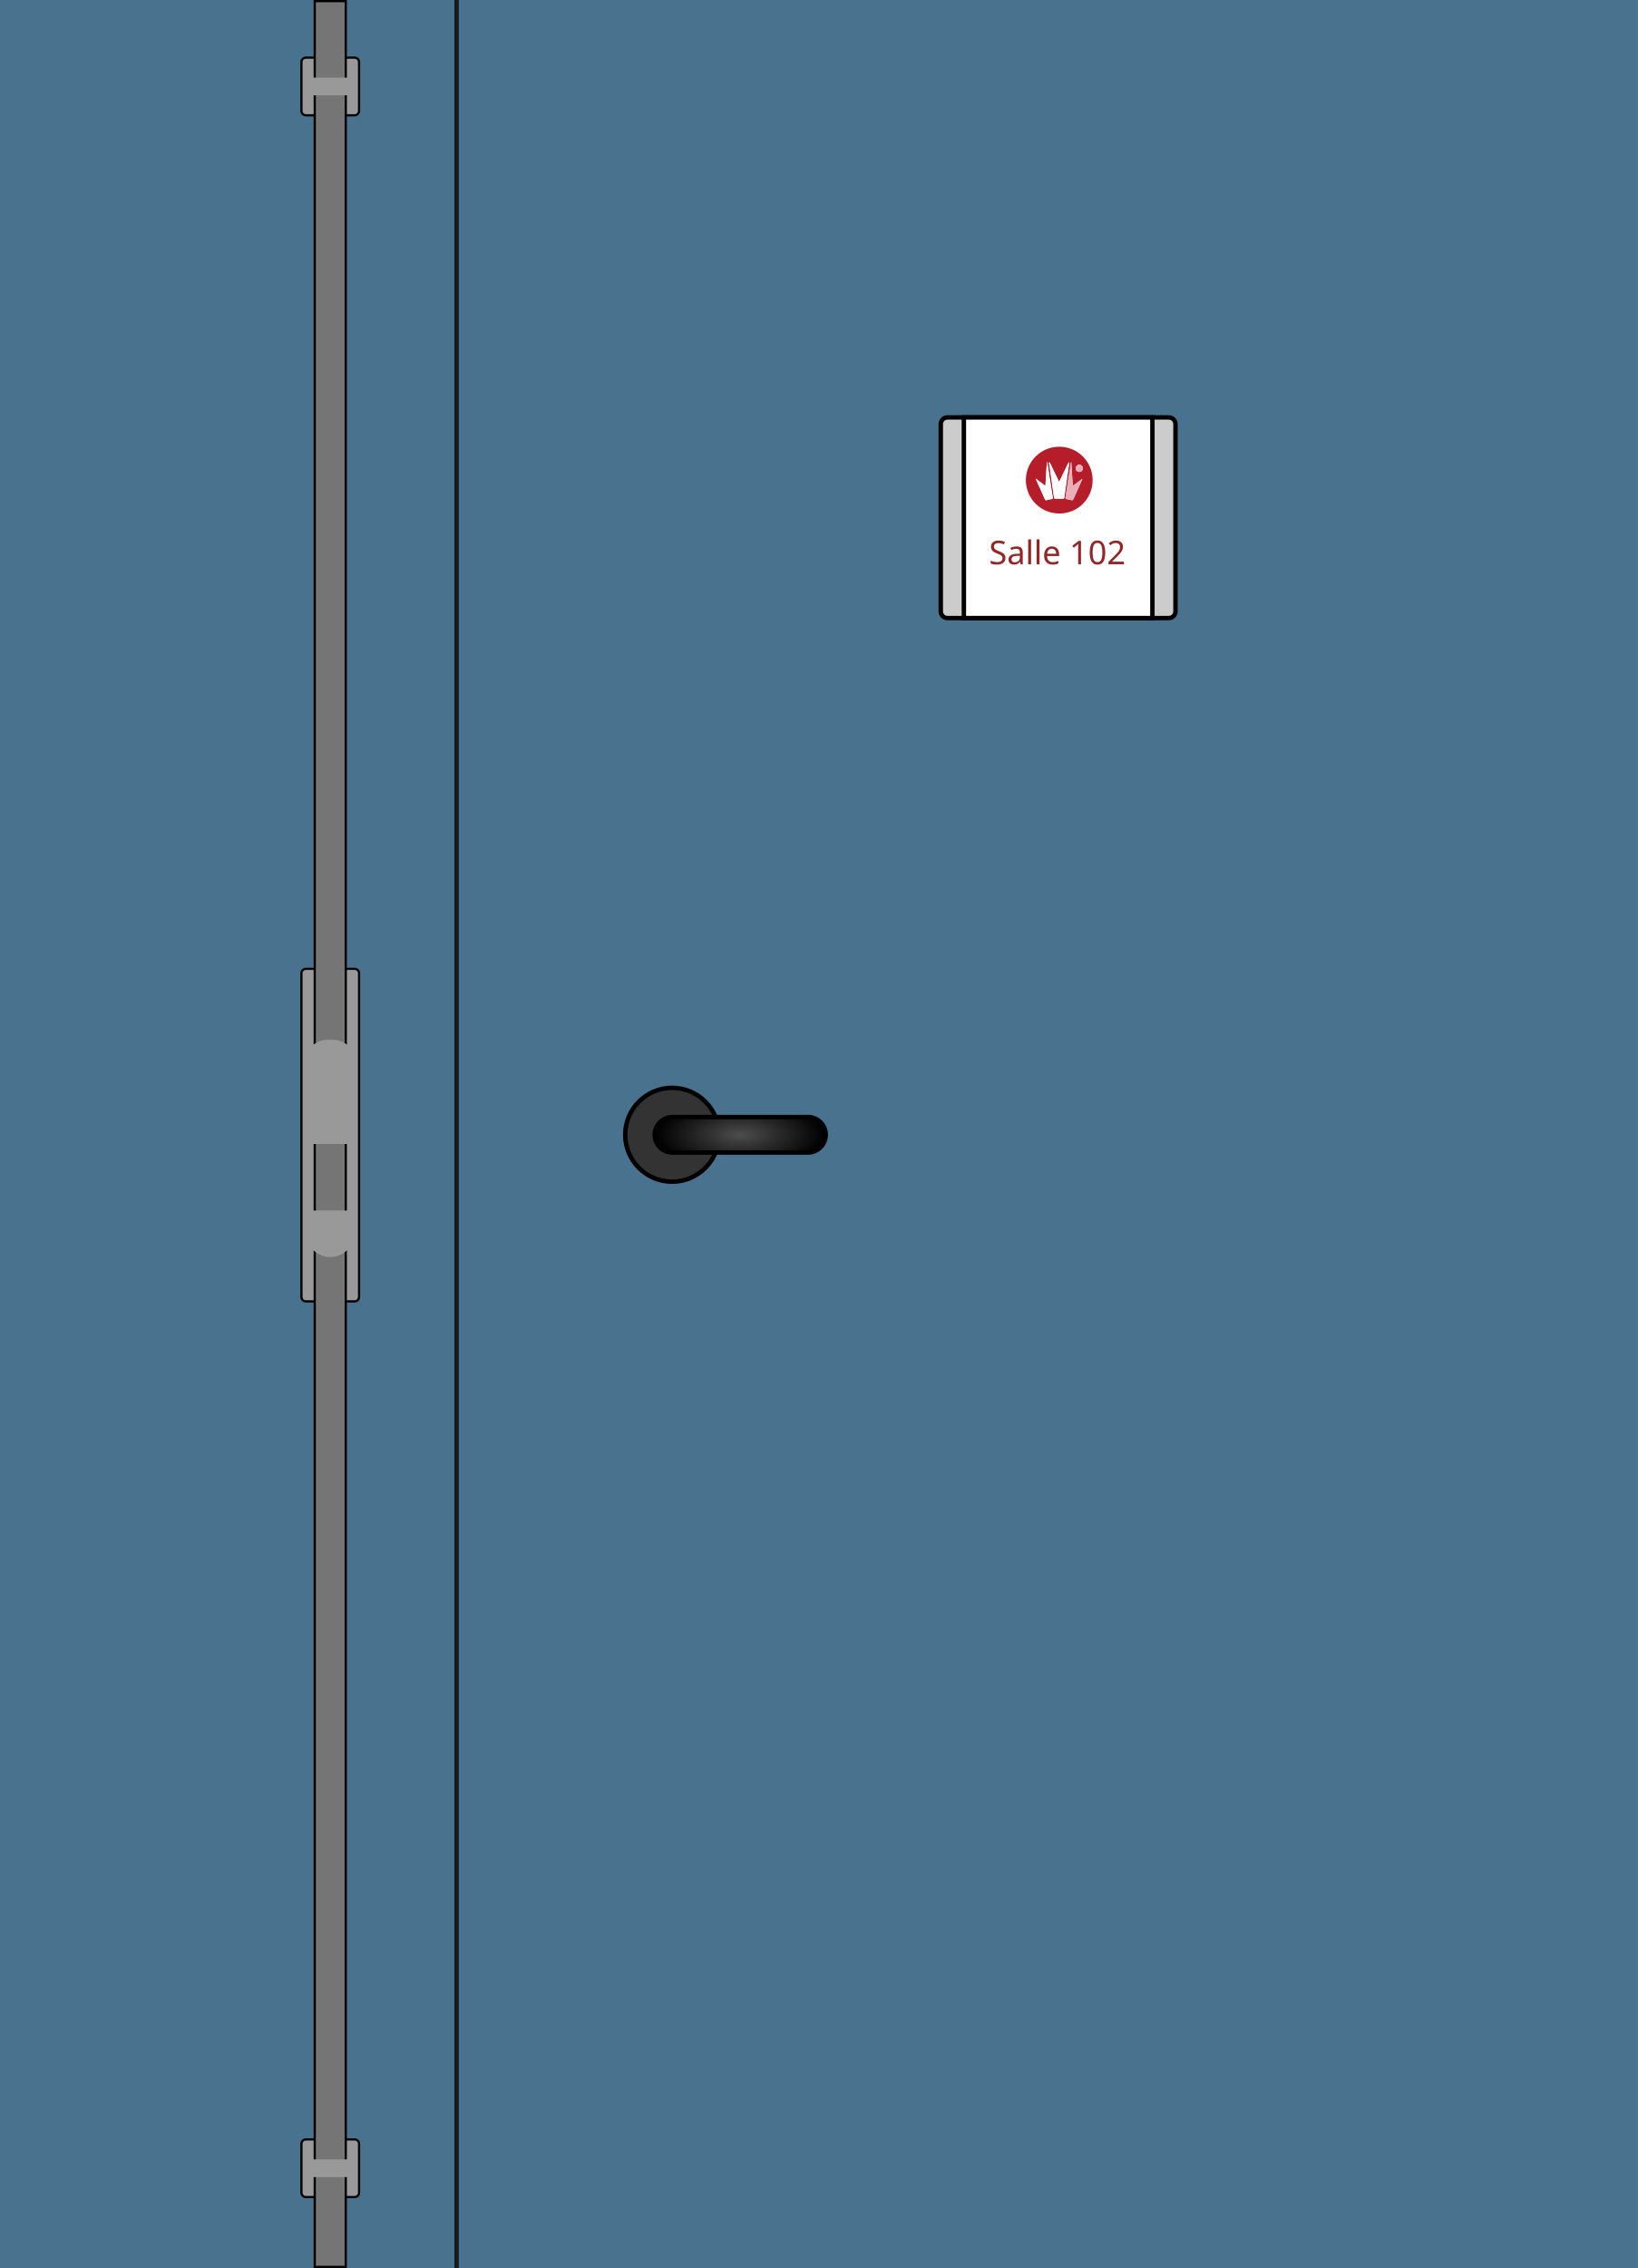
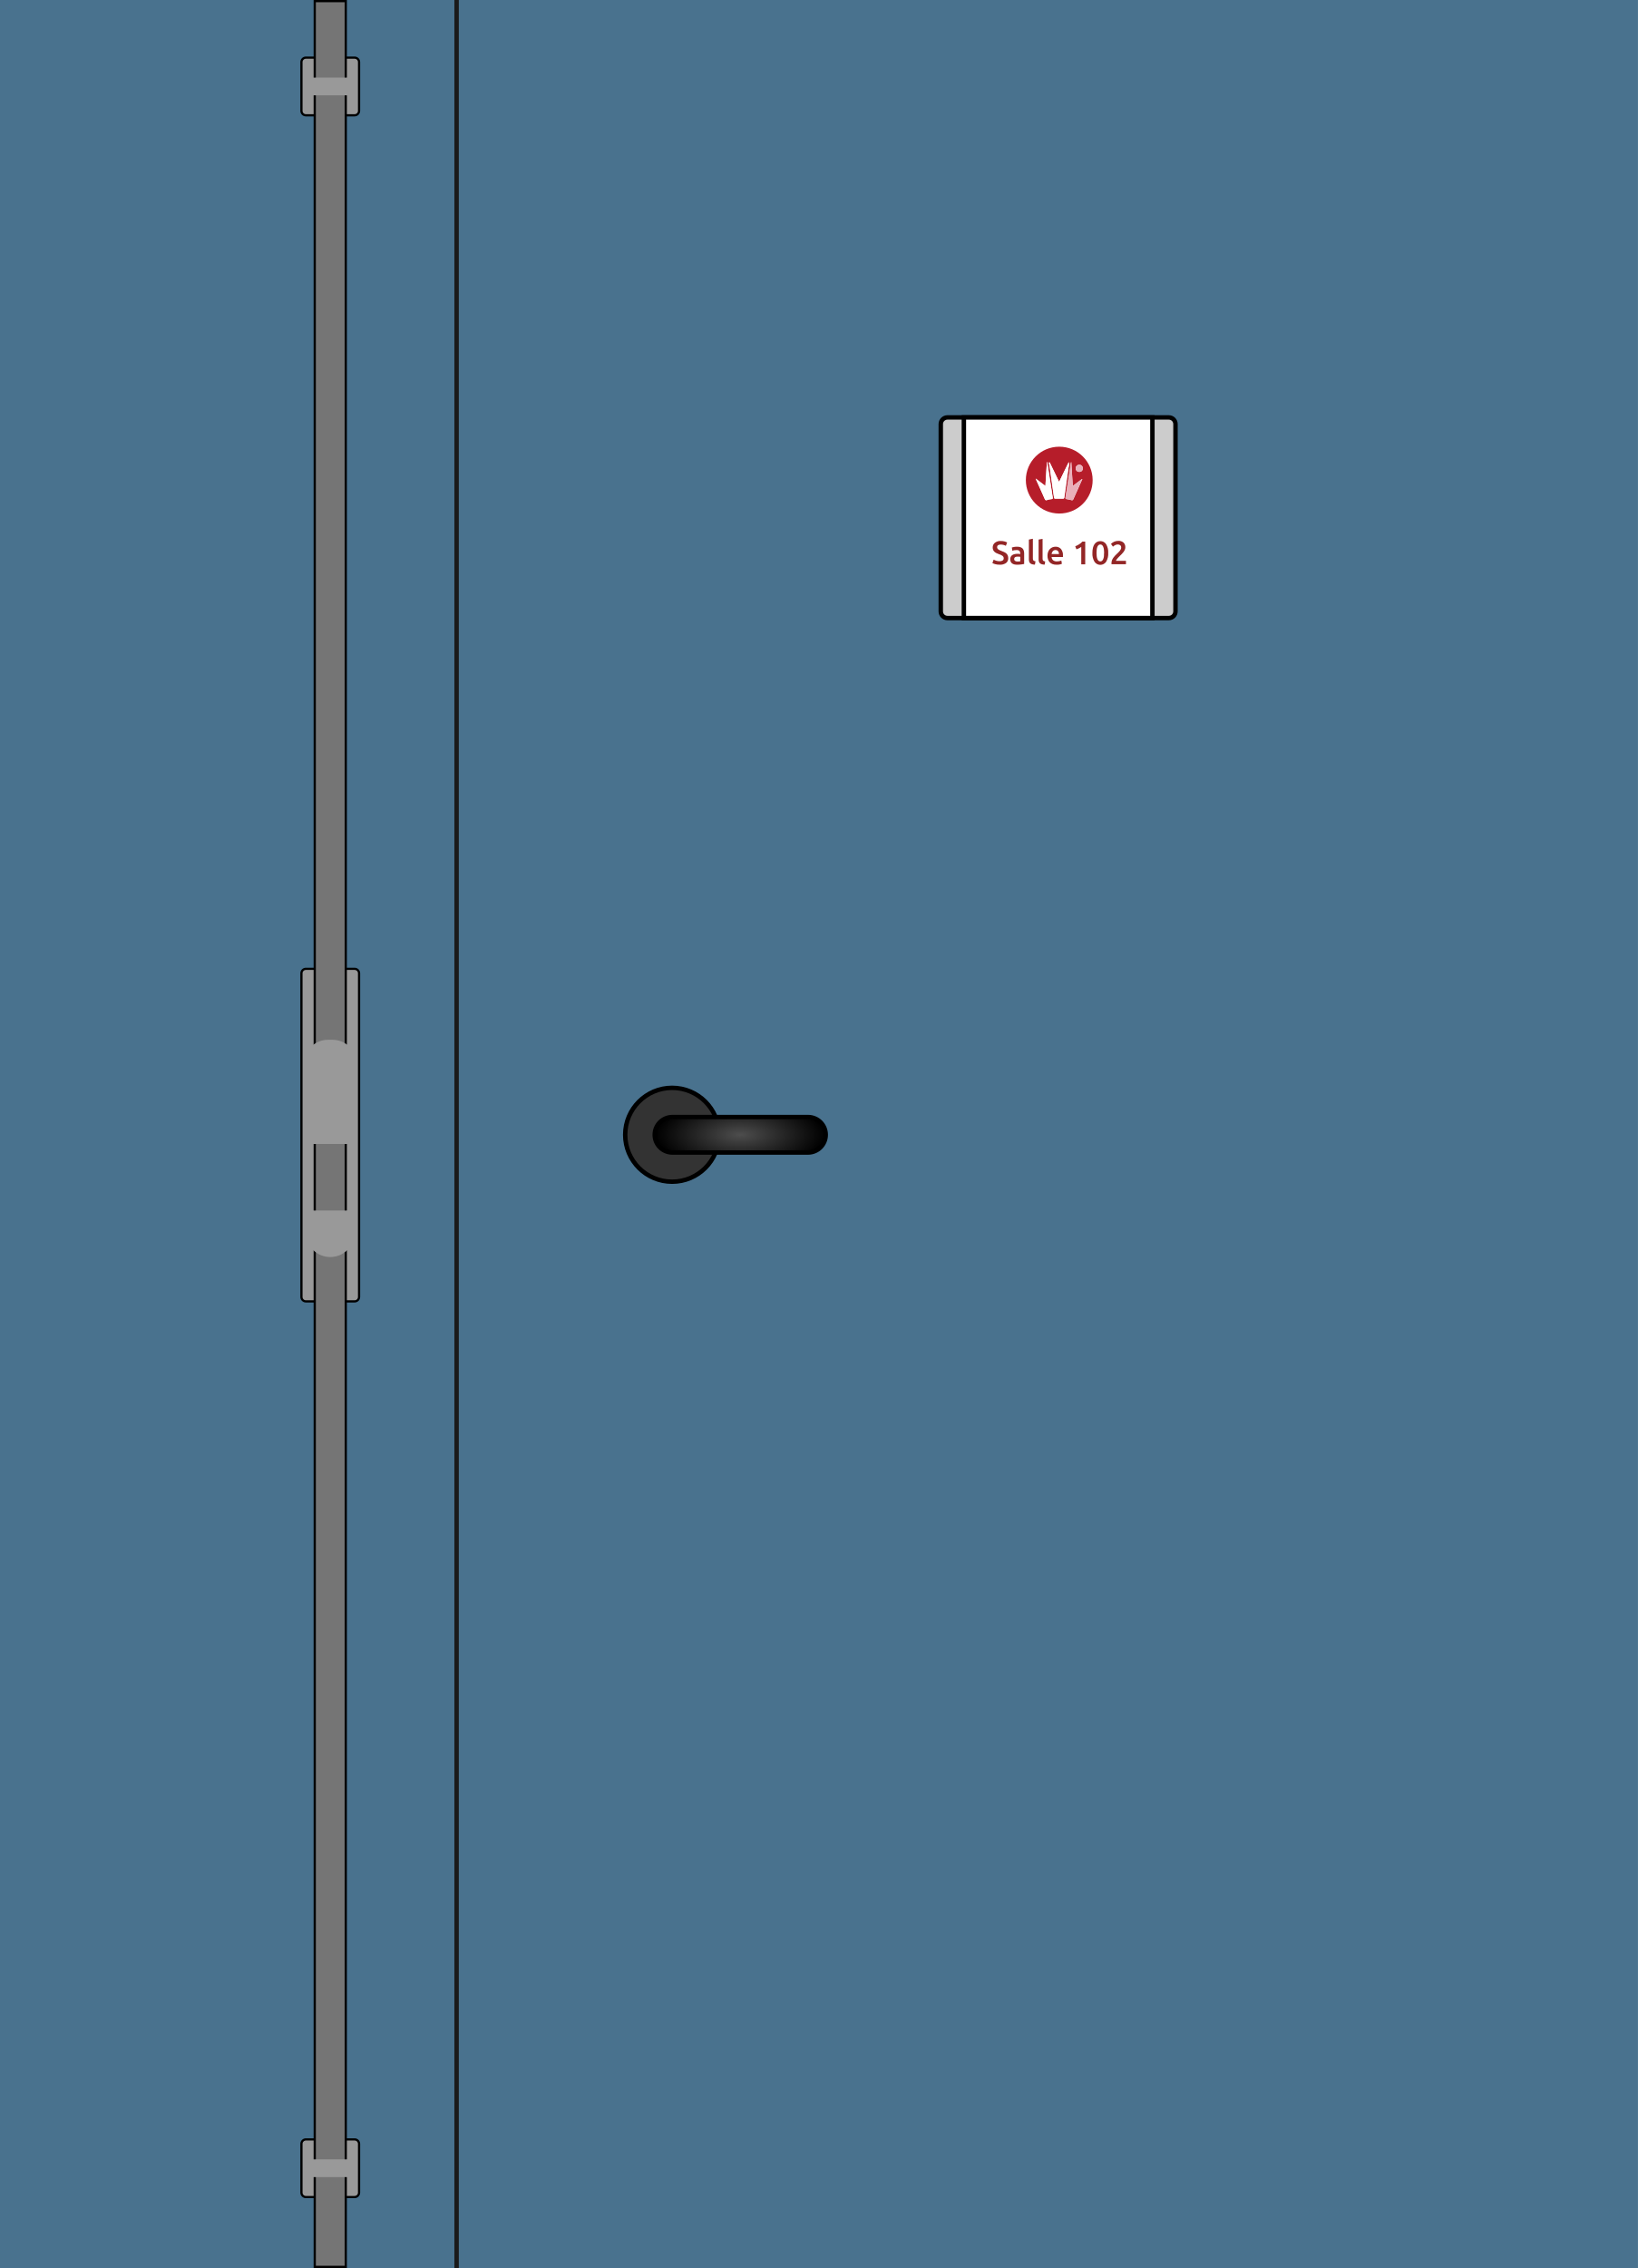
<svg xmlns="http://www.w3.org/2000/svg" id="Calque_1" data-name="Calque 1" viewBox="0 0 739 1023">
  <defs>
    <style>
      .cls-1, .cls-12 {
        fill: none;
      }

      .cls-2 {
        fill: #49728e;
      }

      .cls-3 {
        fill: #333;
      }

      .cls-13, .cls-14, .cls-3, .cls-4, .cls-5, .cls-6 {
        stroke: #000;
      }

      .cls-12, .cls-13, .cls-14, .cls-3, .cls-4, .cls-5, .cls-6 {
        stroke-miterlimit: 10;
      }

      .cls-12, .cls-3, .cls-4, .cls-5, .cls-6 {
        stroke-width: 2px;
      }

      .cls-4 {
        fill: url(#Dégradé_sans_nom_14);
      }

      .cls-5 {
        fill: #ccc;
      }

      .cls-6 {
        fill: #fff;
      }

      .cls-7 {
        clip-path: url(#clip-path);
      }

      .cls-8 {
        fill: #b61d2a;
      }

      .cls-9 {
        fill: #fffefe;
      }

      .cls-10 {
        fill: #e9afb9;
      }

      .cls-11 {
-         font-size: 14.8px;
        fill: #932626;
-         font-family: Ubuntu-Medium, Ubuntu;
      }

      .cls-12 {
        stroke: #1a1a1a;
      }

      .cls-13, .cls-15 {
        fill: #999;
      }

      .cls-14 {
        fill: #757575;
      }
    </style>
    <radialGradient id="Dégradé_sans_nom_14" data-name="Dégradé sans nom 14" cx="333.97" cy="511.85" r="38.33" gradientTransform="translate(0 307.11) scale(1 0.4)" gradientUnits="userSpaceOnUse">
      <stop offset="0" stop-color="#4d4d4d" />
      <stop offset="1" />
    </radialGradient>
    <clipPath id="clip-path" transform="translate(0 0)">
      <rect class="cls-1" x="462.77" y="201.49" width="30.14" height="30.14" />
    </clipPath>
  </defs>
  <rect class="cls-2" x="216.5" width="522.5" height="1023" />
  <rect class="cls-2" width="250" height="1023" />
  <circle class="cls-3" cx="303.24" cy="511.85" r="21.17" />
  <rect class="cls-4" x="295.39" y="503.85" width="77.16" height="16.01" rx="8" ry="8" />
  <rect class="cls-5" x="424.45" y="188.28" width="105.89" height="90.5" rx="3" ry="3" />
  <rect class="cls-6" x="434.87" y="188.28" width="85.06" height="90.5" />
  <g>
    <g class="cls-7">
      <path class="cls-8" d="M488.54,211.29a1.59,1.59,0,0,0-1.58-1.67,1.63,1.63,0,0,0-1.64,1.63,1.56,1.56,0,0,0,1.56,1.6,1.52,1.52,0,0,0,1.66-1.56Zm-5.17-2.82h-.13c0,.14-.08.27-.1.41q-1.21,7.8-2.41,15.6c-.06.41.05.57.48.64a14,14,0,0,1,2.16.46c.52.16.72,0,.92-.46.78-1.82,1.62-3.61,2.43-5.42l1.6-3.58-.13-.08L484,219.2l-.67-10.73Zm-16.09,7.41c.16.4.23.58.31.76,1.26,2.8,2.55,5.58,3.77,8.4.27.62.52.7,1.11.48a7.34,7.34,0,0,1,1.9-.4c.58,0,.67-.26.59-.78-.6-3.76-1.17-7.53-1.75-11.3-.24-1.54-.48-3.07-.72-4.61h-.16l-.66,10.75-4.38-3.32Zm10.57,1.48-2.17-4.49q-1-2-1.94-4c-.07-.15-.14-.39-.35-.33s-.15.32-.11.51c.11.49.22,1,.3,1.47q1,6.9,1.95,13.8c.06.44.16.6.64.58,1.12,0,2.25,0,3.37,0,.48,0,.58-.14.64-.58.62-4.45,1.29-8.9,1.9-13.36a5.21,5.21,0,0,0,.12-2.56l-4.35,8.94Zm0,14.27a15.07,15.07,0,1,1,15.12-15.11,15,15,0,0,1-15.12,15.11Z" transform="translate(0 0)" />
    </g>
    <path class="cls-9" d="M477.84,217.36l4.35-8.94a5.21,5.21,0,0,1-.12,2.56c-.61,4.46-1.28,8.9-1.9,13.36-.06.44-.17.6-.64.58-1.12,0-2.25,0-3.37,0-.48,0-.58-.14-.64-.58q-.95-6.9-1.95-13.8c-.07-.49-.19-1-.3-1.47,0-.2-.17-.43.11-.51s.28.18.35.33q1,2,1.94,4l2.17,4.49Z" transform="translate(0 0)" />
    <path class="cls-9" d="M467.27,215.88l4.38,3.32.66-10.75h.16c.24,1.53.48,3.07.72,4.61.58,3.77,1.15,7.54,1.75,11.3.08.52,0,.74-.59.78a7.34,7.34,0,0,0-1.9.4c-.59.21-.84.13-1.11-.48-1.22-2.82-2.51-5.6-3.77-8.4-.08-.18-.15-.36-.31-.76Z" transform="translate(0 0)" />
    <path class="cls-10" d="M483.36,208.47,484,219.2l4.16-3.16.13.08-1.6,3.58c-.81,1.81-1.65,3.6-2.43,5.42-.21.48-.4.62-.92.46a14,14,0,0,0-2.16-.46c-.43-.06-.55-.23-.48-.64q1.21-7.8,2.41-15.6c0-.14.07-.27.1-.41Z" transform="translate(0 0)" />
    <path class="cls-10" d="M488.54,211.29a1.52,1.52,0,0,1-1.66,1.56,1.56,1.56,0,0,1-1.56-1.6,1.63,1.63,0,0,1,1.64-1.63,1.59,1.59,0,0,1,1.58,1.67Z" transform="translate(0 0)" />
  </g>
-   <text class="cls-11" transform="translate(446.2 254.53)">Salle 102</text>
+   <g>
+     <path class="cls-11" d="M450.91,253.14a2.49,2.49,0,0,0,1.47-.34,1.13,1.13,0,0,0,.46-1,1.24,1.24,0,0,0-.16-.64,1.62,1.62,0,0,0-.44-.48,3.74,3.74,0,0,0-.7-.4q-.41-.19-.95-.36t-1-.42a3.46,3.46,0,0,1-.87-.57,2.63,2.63,0,0,1-.61-.81,2.59,2.59,0,0,1-.23-1.14,2.67,2.67,0,0,1,1-2.18,4,4,0,0,1,2.62-.79,6.21,6.21,0,0,1,1.71.21,5.25,5.25,0,0,1,1.18.47l-.58,1.51a4.42,4.42,0,0,0-1.1-.43,5.14,5.14,0,0,0-1.24-.15,2,2,0,0,0-1.18.31,1,1,0,0,0-.42.87,1.15,1.15,0,0,0,.14.58,1.43,1.43,0,0,0,.4.44,3.51,3.51,0,0,0,.61.36q.35.16.76.31.72.27,1.29.54a3.69,3.69,0,0,1,1,.65,2.55,2.55,0,0,1,.6.89,3.29,3.29,0,0,1,.21,1.24,2.57,2.57,0,0,1-1,2.15,4.63,4.63,0,0,1-2.88.76,7.62,7.62,0,0,1-1.16-.08,7.48,7.48,0,0,1-.93-.2,6.35,6.35,0,0,1-.7-.24,4.42,4.42,0,0,1-.47-.23l.55-1.52a6.31,6.31,0,0,0,1.08.44A5.34,5.34,0,0,0,450.91,253.14Z" transform="translate(0 0)" />
+     <path class="cls-11" d="M458.9,246.6a4.38,4.38,0,0,1,1.49.22,2.39,2.39,0,0,1,1,.62,2.34,2.34,0,0,1,.52,1,4.73,4.73,0,0,1,.16,1.25v4.69q-.41.09-1.25.21a12.82,12.82,0,0,1-1.89.13,5.69,5.69,0,0,1-1.27-.13,2.67,2.67,0,0,1-1-.43,2,2,0,0,1-.64-.77,2.67,2.67,0,0,1-.23-1.17,2.26,2.26,0,0,1,.26-1.12,2.12,2.12,0,0,1,.7-.75,3,3,0,0,1,1-.41,5.82,5.82,0,0,1,1.22-.13,5.58,5.58,0,0,1,.62,0,5.87,5.87,0,0,1,.7.13v-.3a2.32,2.32,0,0,0-.07-.59,1.23,1.23,0,0,0-.26-.5,1.22,1.22,0,0,0-.49-.33,2.11,2.11,0,0,0-.76-.12,6.77,6.77,0,0,0-1.14.09,5,5,0,0,0-.84.21l-.22-1.45a7.11,7.11,0,0,1,1-.24A7.8,7.8,0,0,1,458.9,246.6Zm.15,6.67a6.67,6.67,0,0,0,1.26-.09v-2l-.43-.09a4,4,0,0,0-.62,0,4.17,4.17,0,0,0-.6,0,1.87,1.87,0,0,0-.55.16,1,1,0,0,0-.39.33.93.93,0,0,0-.15.54,1,1,0,0,0,.4.88A2.06,2.06,0,0,0,459.05,253.28Z" transform="translate(0 0)" />
+     <path class="cls-11" d="M466.93,254.68a4.86,4.86,0,0,1-1.32-.18,2,2,0,0,1-.84-.47,1.65,1.65,0,0,1-.44-.75,3.83,3.83,0,0,1-.13-1v-8.91L466,243v8.87a2.45,2.45,0,0,0,.05.55.87.87,0,0,0,.19.38.82.82,0,0,0,.36.24,2.82,2.82,0,0,0,.58.13Z" transform="translate(0 0)" />
+     <path class="cls-11" d="M471.32,254.68a4.86,4.86,0,0,1-1.32-.18,2,2,0,0,1-.84-.47,1.65,1.65,0,0,1-.44-.75,3.83,3.83,0,0,1-.13-1v-8.91l1.79-.3v8.87a2.45,2.45,0,0,0,.05.55.87.87,0,0,0,.19.38.82.82,0,0,0,.36.24,2.82,2.82,0,0,0,.58.13Z" transform="translate(0 0)" />
+     <path class="cls-11" d="M472.59,250.7a4.87,4.87,0,0,1,.3-1.79,3.76,3.76,0,0,1,.81-1.28,3.34,3.34,0,0,1,1.15-.77,3.58,3.58,0,0,1,1.33-.26,3.19,3.19,0,0,1,2.49,1,4.29,4.29,0,0,1,.9,3c0,.1,0,.21,0,.33s0,.23,0,.33h-5.11a2,2,0,0,0,.66,1.44,2.5,2.5,0,0,0,1.69.51,5.56,5.56,0,0,0,1.19-.12,4.93,4.93,0,0,0,.85-.25l.24,1.46a2.79,2.79,0,0,1-.41.16,5.81,5.81,0,0,1-.59.15q-.33.07-.72.11a6.8,6.8,0,0,1-.78,0,4.75,4.75,0,0,1-1.78-.3,3.31,3.31,0,0,1-1.24-.84,3.45,3.45,0,0,1-.73-1.27A5.18,5.18,0,0,1,472.59,250.7Zm5.19-.8a2.36,2.36,0,0,0-.1-.7,1.7,1.7,0,0,0-.3-.58,1.44,1.44,0,0,0-.49-.38,1.56,1.56,0,0,0-.69-.14,1.61,1.61,0,0,0-.73.16,1.65,1.65,0,0,0-.53.41,1.87,1.87,0,0,0-.33.58,3.13,3.13,0,0,0-.16.67Z" transform="translate(0 0)" />
+     <path class="cls-11" d="M485.11,246.41a11.15,11.15,0,0,0,1.72-.87,7.17,7.17,0,0,0,1.53-1.26h1.26v10.26h-1.79v-7.86a5.75,5.75,0,0,1-1,.61,10.15,10.15,0,0,1-1.17.49Z" transform="translate(0 0)" />
+     <path class="cls-11" d="M500,249.4a7,7,0,0,1-.95,4,3.17,3.17,0,0,1-5.24,0,7,7,0,0,1-.95-4,9.66,9.66,0,0,1,.24-2.29,5.08,5.08,0,0,1,.71-1.68,3.2,3.2,0,0,1,1.13-1,3.09,3.09,0,0,1,1.49-.35,3,3,0,0,1,2.62,1.38A7,7,0,0,1,500,249.4Zm-1.85,0a11.76,11.76,0,0,0-.09-1.49,5.13,5.13,0,0,0-.29-1.21,2.11,2.11,0,0,0-.53-.81,1.17,1.17,0,0,0-.81-.3,1.19,1.19,0,0,0-.82.3,2.07,2.07,0,0,0-.53.81,4.91,4.91,0,0,0-.28,1.21,13.83,13.83,0,0,0,0,3,4.91,4.91,0,0,0,.28,1.21,2.07,2.07,0,0,0,.53.81,1.19,1.19,0,0,0,.82.3,1.17,1.17,0,0,0,.81-.3,2.11,2.11,0,0,0,.53-.81,5.13,5.13,0,0,0,.29-1.21A11.76,11.76,0,0,0,498.11,249.4Z" transform="translate(0 0)" />
+     <path class="cls-11" d="M507.71,246.94a2.59,2.59,0,0,1-.22,1,5.29,5.29,0,0,1-.57,1,8.18,8.18,0,0,1-.79.93l-.89.88q-.24.22-.53.53t-.56.62a6.36,6.36,0,0,0-.46.6,1.09,1.09,0,0,0-.21.48H508v1.51h-6.53a2.19,2.19,0,0,1,0-.29V254a3.65,3.65,0,0,1,.23-1.31,5,5,0,0,1,.6-1.12,7.84,7.84,0,0,1,.83-1l.92-.9.68-.67a6.59,6.59,0,0,0,.57-.64,3.21,3.21,0,0,0,.39-.65,1.68,1.68,0,0,0,.15-.69,1.27,1.27,0,0,0-.44-1.1,1.78,1.78,0,0,0-1.08-.33,2.43,2.43,0,0,0-.77.12,3.25,3.25,0,0,0-.63.28,3.9,3.9,0,0,0-.48.33l-.31.27-.89-1.26a4.94,4.94,0,0,1,1.46-1,4.47,4.47,0,0,1,1.8-.36,3.3,3.3,0,0,1,2.42.78A2.87,2.87,0,0,1,507.71,246.94Z" transform="translate(0 0)" />
+   </g>
  <line class="cls-12" x1="206" x2="206" y2="1023" />
  <rect class="cls-13" x="136" y="26" width="26" height="26" rx="2" ry="2" />
  <rect class="cls-13" x="136" y="965" width="26" height="26" rx="2" ry="2" />
  <rect class="cls-13" x="136" y="437" width="26" height="150" rx="2" ry="2" />
  <rect class="cls-14" x="142" y="0.5" width="14" height="1022" />
  <rect class="cls-15" x="137" y="35" width="24" height="8" />
  <rect class="cls-15" x="138" y="974" width="22" height="8" />
  <path class="cls-15" d="M148,469h2a11,11,0,0,1,11,11v36a0,0,0,0,1,0,0H137a0,0,0,0,1,0,0V480A11,11,0,0,1,148,469Z" />
  <path class="cls-15" d="M149,546h0a11,11,0,0,1,11,11v10a0,0,0,0,1,0,0H138a0,0,0,0,1,0,0V557A11,11,0,0,1,149,546Z" transform="translate(298 1113) rotate(180)" />
</svg>
